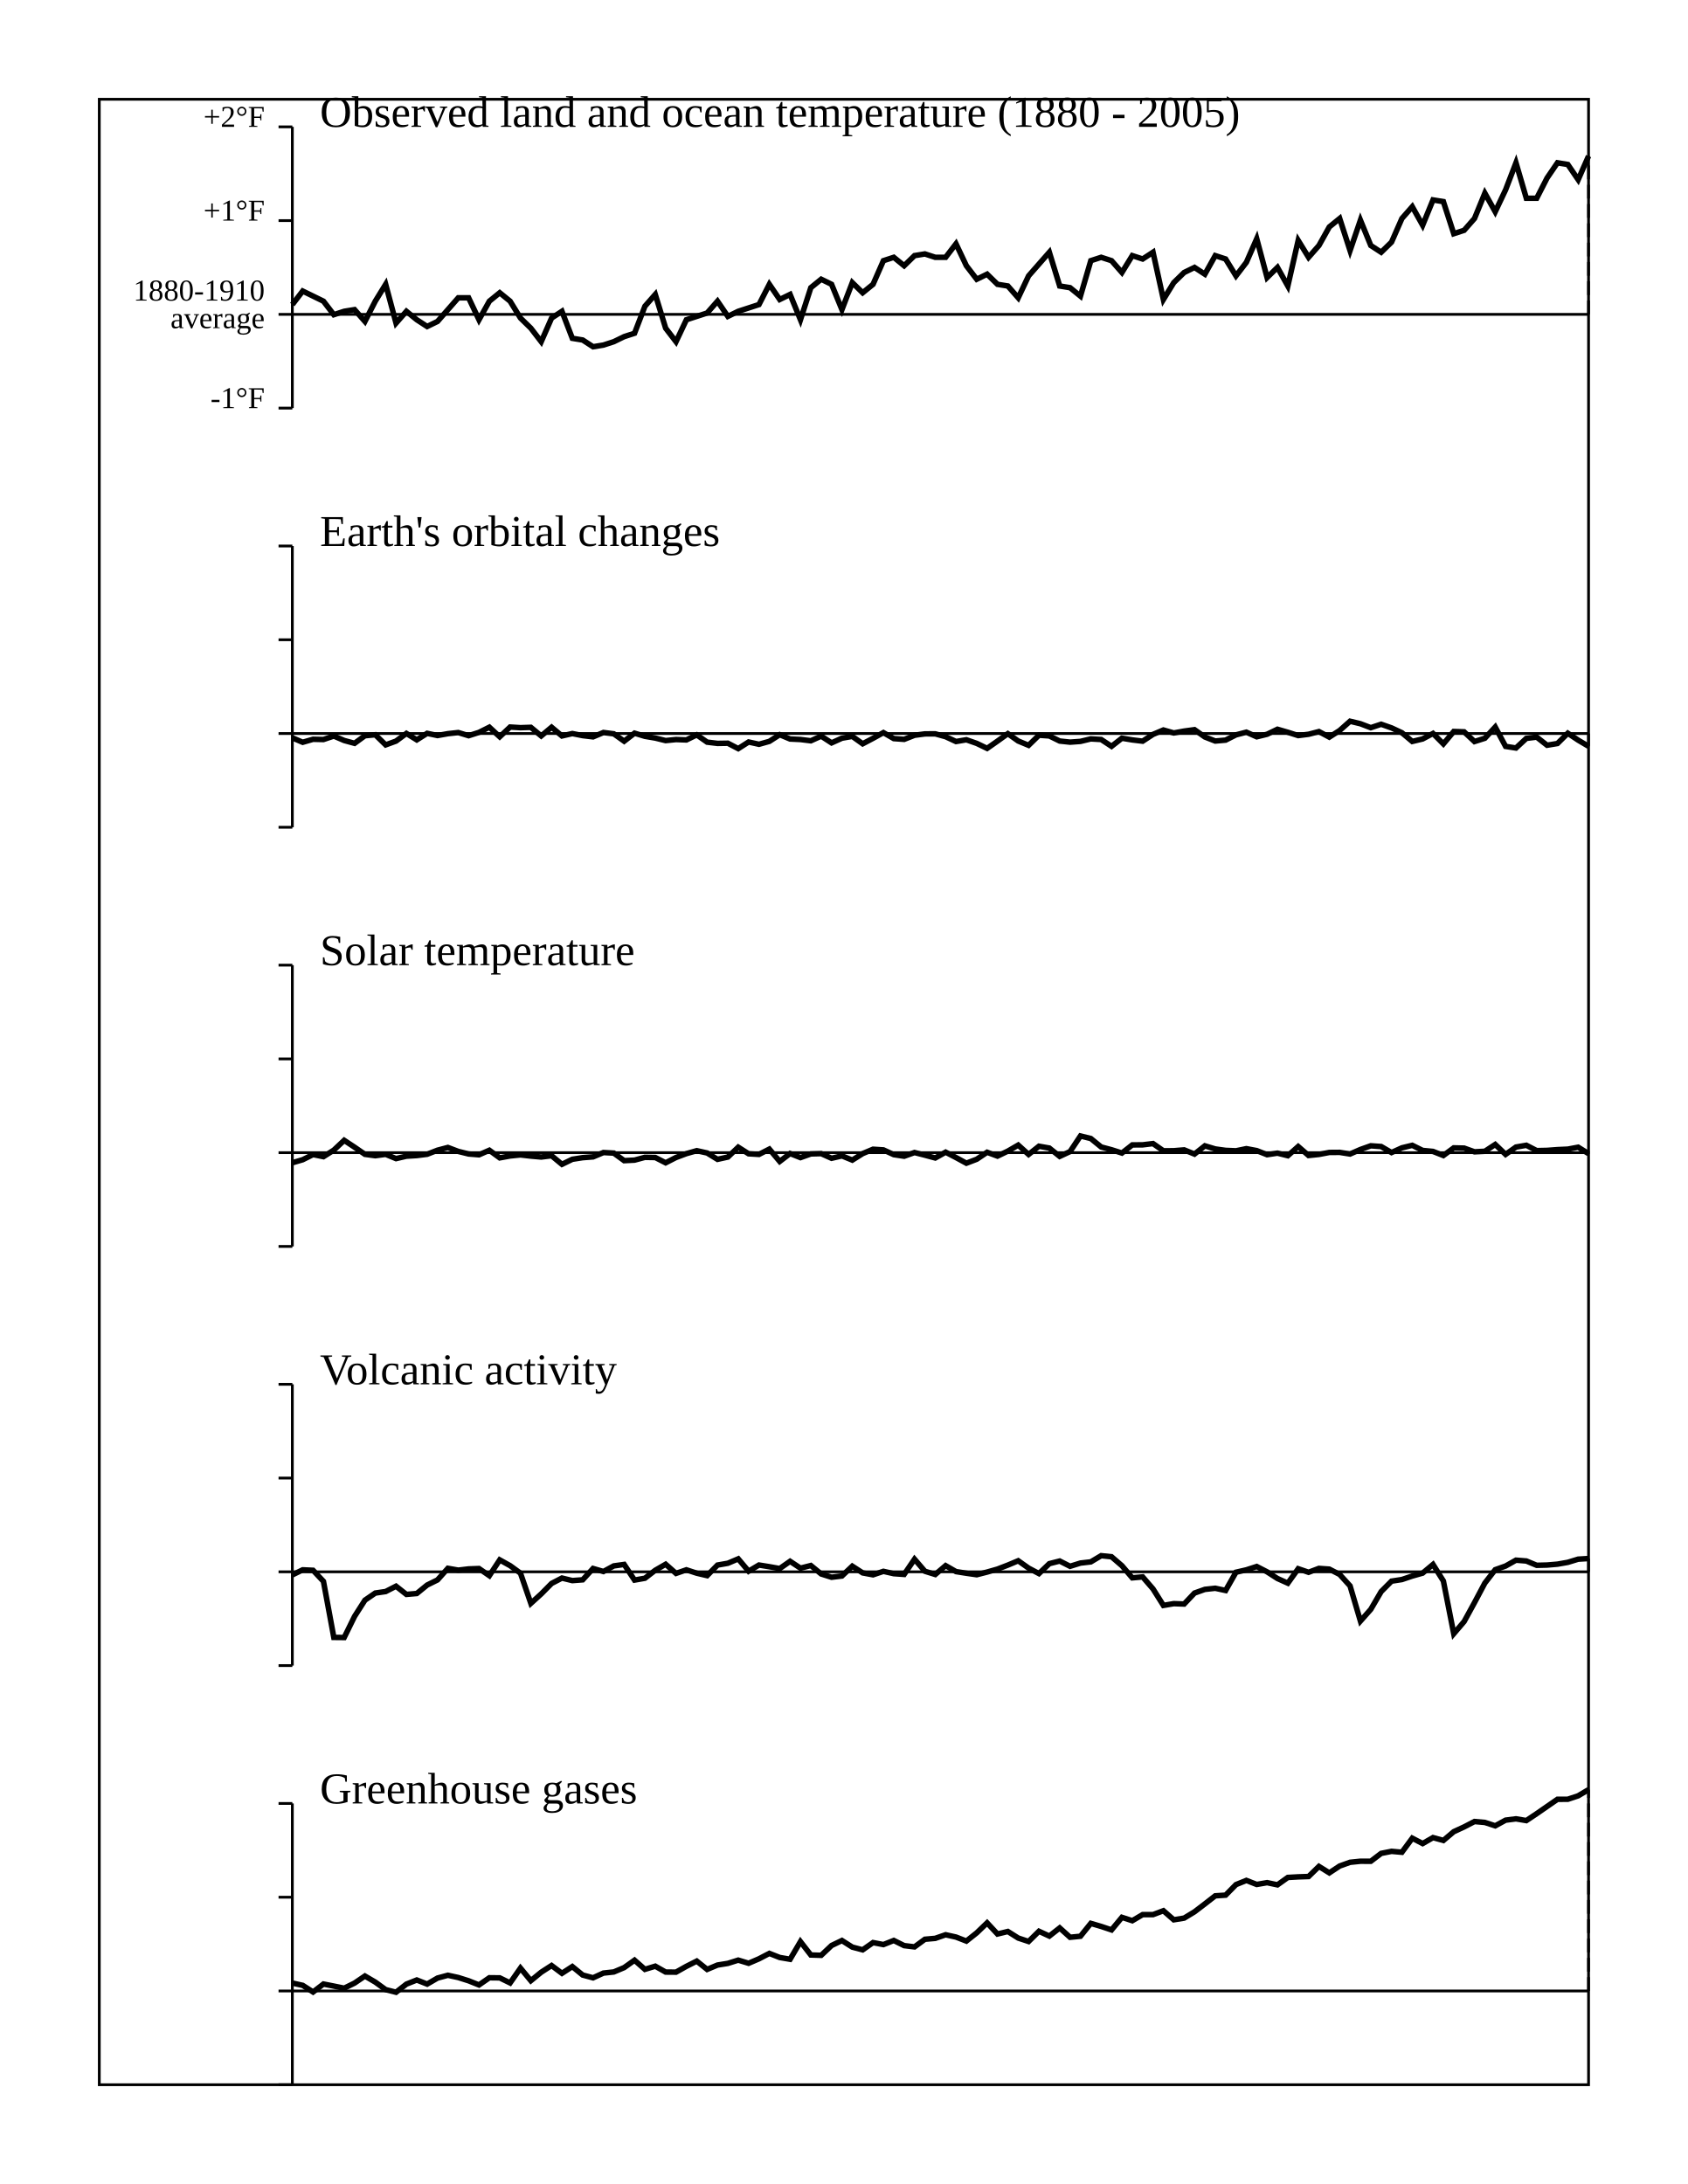
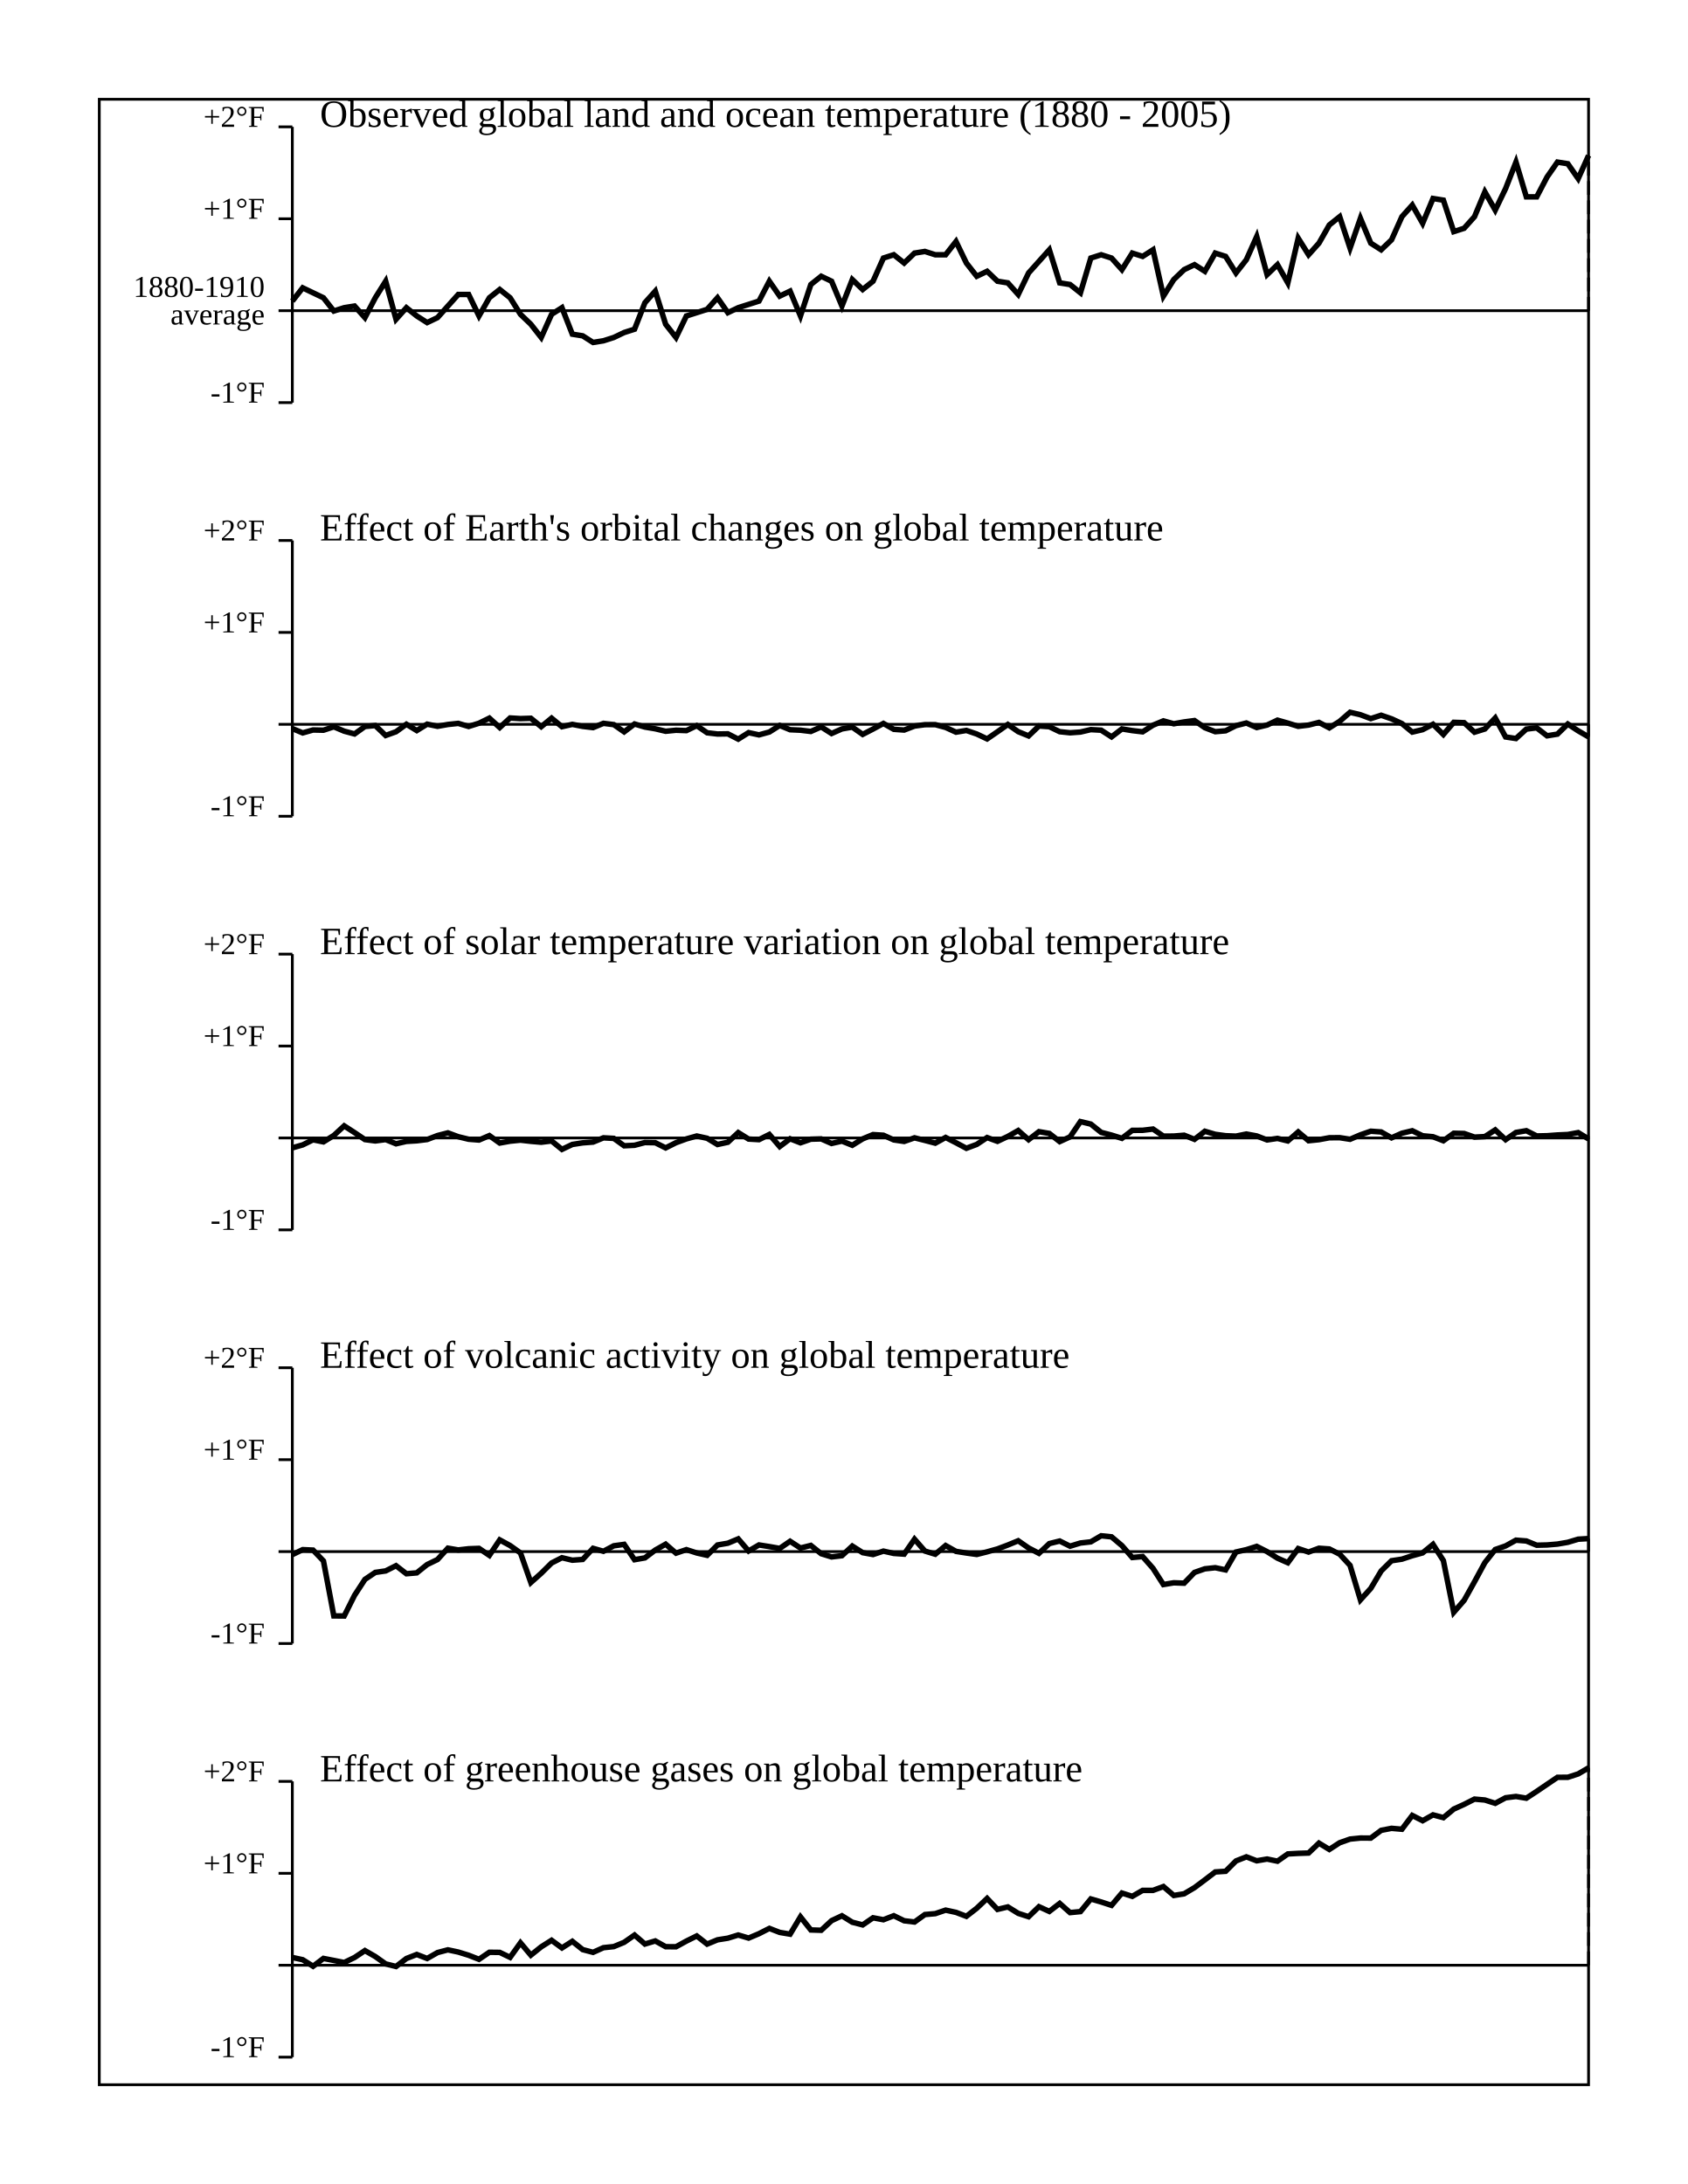
<svg xmlns="http://www.w3.org/2000/svg" baseProfile="full" height="792.0" version="1.1" width="612.0">
  <defs />
  <g id="labels">
-     <text alignment-baseline="middle" font-size="11" text-anchor="end" x="96.0" y="148.0">-1°F</text>
-     <text alignment-baseline="middle" font-size="11" text-anchor="end" x="96.0" y="109.0">1880-1910</text>
-     <text alignment-baseline="middle" font-size="11" text-anchor="end" x="96.0" y="119.0">average</text>
-     <text alignment-baseline="middle" font-size="11" text-anchor="end" x="96.0" y="80.0">+1°F</text>
+     <text alignment-baseline="middle" font-size="11" text-anchor="end" x="96.0" y="146.0">-1°F</text>
+     <text alignment-baseline="middle" font-size="11" text-anchor="end" x="96.0" y="107.667">1880-1910</text>
+     <text alignment-baseline="middle" font-size="11" text-anchor="end" x="96.0" y="117.667">average</text>
+     <text alignment-baseline="middle" font-size="11" text-anchor="end" x="96.0" y="79.333">+1°F</text>
    <text alignment-baseline="middle" font-size="11" text-anchor="end" x="96.0" y="46.0">+2°F</text>
-     <text alignment-baseline="before-edge" font-size="16" text-anchor="start" x="116.0" y="46.0">Observed land and ocean temperature (1880 - 2005)</text>
-     <text alignment-baseline="before-edge" font-size="16" text-anchor="start" x="116.0" y="198.0">Earth's orbital changes</text>
-     <text alignment-baseline="before-edge" font-size="16" text-anchor="start" x="116.0" y="350.0">Solar temperature</text>
-     <text alignment-baseline="before-edge" font-size="16" text-anchor="start" x="116.0" y="502.0">Volcanic activity</text>
-     <text alignment-baseline="before-edge" font-size="16" text-anchor="start" x="116.0" y="654.0">Greenhouse gases</text>
+     <text alignment-baseline="before-edge" font-size="14" text-anchor="start" x="116.0" y="46.0">Observed global land and ocean temperature (1880 - 2005)</text>
+     <text alignment-baseline="middle" font-size="11" text-anchor="end" x="96.0" y="296.0">-1°F</text>
+     <text alignment-baseline="middle" font-size="11" text-anchor="end" x="96.0" y="229.333">+1°F</text>
+     <text alignment-baseline="middle" font-size="11" text-anchor="end" x="96.0" y="196.0">+2°F</text>
+     <text alignment-baseline="before-edge" font-size="14" text-anchor="start" x="116.0" y="196.0">Effect of Earth's orbital changes on global temperature</text>
+     <text alignment-baseline="middle" font-size="11" text-anchor="end" x="96.0" y="446.0">-1°F</text>
+     <text alignment-baseline="middle" font-size="11" text-anchor="end" x="96.0" y="379.333">+1°F</text>
+     <text alignment-baseline="middle" font-size="11" text-anchor="end" x="96.0" y="346.0">+2°F</text>
+     <text alignment-baseline="before-edge" font-size="14" text-anchor="start" x="116.0" y="346.0">Effect of solar temperature variation on global temperature</text>
+     <text alignment-baseline="middle" font-size="11" text-anchor="end" x="96.0" y="596.0">-1°F</text>
+     <text alignment-baseline="middle" font-size="11" text-anchor="end" x="96.0" y="529.333">+1°F</text>
+     <text alignment-baseline="middle" font-size="11" text-anchor="end" x="96.0" y="496.0">+2°F</text>
+     <text alignment-baseline="before-edge" font-size="14" text-anchor="start" x="116.0" y="496.0">Effect of volcanic activity on global temperature</text>
+     <text alignment-baseline="middle" font-size="11" text-anchor="end" x="96.0" y="746.0">-1°F</text>
+     <text alignment-baseline="middle" font-size="11" text-anchor="end" x="96.0" y="679.333">+1°F</text>
+     <text alignment-baseline="middle" font-size="11" text-anchor="end" x="96.0" y="646.0">+2°F</text>
+     <text alignment-baseline="before-edge" font-size="14" text-anchor="start" x="116.0" y="646.0">Effect of greenhouse gases on global temperature</text>
  </g>
  <g id="data">
-     <polyline fill="none" points="106.0,110.446 109.76,105.55 113.52,107.386 117.28,109.222 121.04,114.118 124.8,112.894 128.56,112.282 132.32,116.566 136.08,109.222 139.84,103.102 143.6,117.178 147.36,112.894 151.12,115.954 154.88,118.402 158.64,116.566 162.4,112.282 166.16,107.998 169.92,107.998 173.68,115.954 177.44,109.222 181.2,106.162 184.96,109.222 188.72,115.342 192.48,119.014 196.24,123.91 200.0,115.342 203.76,112.894 207.52,122.686 211.28,123.298 215.04,125.746 218.8,125.134 222.56,123.91 226.32,122.074 230.08,120.85 233.84,111.058 237.6,106.774 241.36,119.014 245.12,123.91 248.88,115.954 252.64,114.73 256.4,113.506 260.16,109.222 263.92,114.73 267.68,112.894 271.44,111.67 275.2,110.446 278.96,103.102 282.72,108.61 286.48,106.774 290.24,115.954 294.0,104.326 297.76,101.266 301.52,103.102 305.28,112.282 309.04,102.49 312.8,106.162 316.56,103.102 320.32,94.534 324.08,93.31 327.84,96.37 331.6,92.698 335.36,92.086 339.12,93.31 342.88,93.31 346.64,88.414 350.4,96.37 354.16,101.266 357.92,99.43 361.68,103.102 365.44,103.714 369.2,107.998 372.96,100.042 376.72,95.758 380.48,91.474 384.24,103.714 388.0,104.326 391.76,107.386 395.52,94.534 399.28,93.31 403.04,94.534 406.8,98.818 410.56,92.698 414.32,93.922 418.08,91.474 421.84,108.61 425.6,102.49 429.36,98.818 433.12,96.982 436.88,99.43 440.64,92.698 444.4,93.922 448.16,100.042 451.92,95.146 455.68,86.578 459.44,100.654 463.2,96.982 466.96,103.714 470.72,87.19 474.48,93.31 478.24,89.026 482.0,82.294 485.76,79.234 489.52,90.862 493.28,79.846 497.04,89.026 500.8,91.474 504.56,87.802 508.32,79.234 512.08,74.95 515.84,81.682 519.6,72.502 523.36,73.114 527.12,84.742 530.88,83.518 534.64,79.234 538.4,70.054 542.16,76.786 545.92,68.83 549.68,59.038 553.44,71.89 557.2,71.89 560.96,64.546 564.72,59.038 568.48,59.65 572.24,65.158 576.0,56.59" stroke="#000000" stroke-width="2" />
-     <line stroke="#000000" stroke-width="1" x1="106.0" x2="576.0" y1="114.0" y2="114.0" />
-     <line stroke="#000000" stroke-width="1" x1="106.0" x2="106.0" y1="148.0" y2="46.0" />
-     <line stroke="#000000" stroke-width="1" x1="101.0" x2="106.0" y1="148.0" y2="148.0" />
-     <line stroke="#000000" stroke-width="1" x1="101.0" x2="106.0" y1="114.0" y2="114.0" />
-     <line stroke="#000000" stroke-width="1" x1="101.0" x2="106.0" y1="80.0" y2="80.0" />
+     <polyline fill="none" points="106.0,109.183 109.76,104.383 113.52,106.183 117.28,107.983 121.04,112.783 124.8,111.583 128.56,110.983 132.32,115.183 136.08,107.983 139.84,101.983 143.6,115.783 147.36,111.583 151.12,114.583 154.88,116.983 158.64,115.183 162.4,110.983 166.16,106.783 169.92,106.783 173.68,114.583 177.44,107.983 181.2,104.983 184.96,107.983 188.72,113.983 192.48,117.583 196.24,122.383 200.0,113.983 203.76,111.583 207.52,121.183 211.28,121.783 215.04,124.183 218.8,123.583 222.56,122.383 226.32,120.583 230.08,119.383 233.84,109.783 237.6,105.583 241.36,117.583 245.12,122.383 248.88,114.583 252.64,113.383 256.4,112.183 260.16,107.983 263.92,113.383 267.68,111.583 271.44,110.383 275.2,109.183 278.96,101.983 282.72,107.383 286.48,105.583 290.24,114.583 294.0,103.183 297.76,100.183 301.52,101.983 305.28,110.983 309.04,101.383 312.8,104.983 316.56,101.983 320.32,93.583 324.08,92.383 327.84,95.383 331.6,91.783 335.36,91.183 339.12,92.383 342.88,92.383 346.64,87.583 350.4,95.383 354.16,100.183 357.92,98.383 361.68,101.983 365.44,102.583 369.2,106.783 372.96,98.983 376.72,94.783 380.48,90.583 384.24,102.583 388.0,103.183 391.76,106.183 395.52,93.583 399.28,92.383 403.04,93.583 406.8,97.783 410.56,91.783 414.32,92.983 418.08,90.583 421.84,107.383 425.6,101.383 429.36,97.783 433.12,95.983 436.88,98.383 440.64,91.783 444.4,92.983 448.16,98.983 451.92,94.183 455.68,85.783 459.44,99.583 463.2,95.983 466.96,102.583 470.72,86.383 474.48,92.383 478.24,88.183 482.0,81.583 485.76,78.583 489.52,89.983 493.28,79.183 497.04,88.183 500.8,90.583 504.56,86.983 508.32,78.583 512.08,74.383 515.84,80.983 519.6,71.983 523.36,72.583 527.12,83.983 530.88,82.783 534.64,78.583 538.4,69.583 542.16,76.183 545.92,68.383 549.68,58.783 553.44,71.383 557.2,71.383 560.96,64.183 564.72,58.783 568.48,59.383 572.24,64.783 576.0,56.383" stroke="#000000" stroke-width="2" />
+     <line stroke="#000000" stroke-width="1" x1="106.0" x2="576.0" y1="112.667" y2="112.667" />
+     <line stroke="#000000" stroke-width="1" x1="106.0" x2="106.0" y1="146.0" y2="46.0" />
+     <line stroke="#000000" stroke-width="1" x1="101.0" x2="106.0" y1="146.0" y2="146.0" />
+     <line stroke="#000000" stroke-width="1" x1="101.0" x2="106.0" y1="112.667" y2="112.667" />
+     <line stroke="#000000" stroke-width="1" x1="101.0" x2="106.0" y1="79.333" y2="79.333" />
    <line stroke="#000000" stroke-width="1" x1="101.0" x2="106.0" y1="46.0" y2="46.0" />
-     <line stroke="#000000" stroke-dasharray="5,2" stroke-width="1" x1="576.0" x2="576.0" y1="114.0" y2="56.59" />
-     <polyline fill="none" points="106.0,267.574 109.76,269.173 113.52,268.09 117.28,268.178 121.04,266.913 124.8,268.531 128.56,269.556 132.32,266.805 136.08,266.453 139.84,270.123 143.6,268.744 147.36,265.97 151.12,268.305 154.88,265.936 158.64,266.731 162.4,266.058 166.16,265.651 169.92,266.793 173.68,265.592 177.44,263.709 181.2,267.183 184.96,263.651 188.72,263.882 192.48,263.757 196.24,266.875 200.0,263.723 203.76,266.88 207.52,266.015 211.28,266.761 215.04,267.21 218.8,265.633 222.56,266.109 226.32,268.786 230.08,265.877 233.84,267.01 237.6,267.65 241.36,268.566 245.12,268.186 248.88,268.328 252.64,266.493 256.4,269.127 260.16,269.584 263.92,269.524 267.68,271.48 271.44,269.072 275.2,269.904 278.96,268.846 282.72,266.425 286.48,267.996 290.24,268.173 294.0,268.638 297.76,266.946 301.52,269.394 305.28,267.699 309.04,267.034 312.8,269.723 316.56,267.742 320.32,265.674 324.08,267.845 327.84,268.117 331.6,266.638 335.36,266.138 339.12,266.118 342.88,267.153 346.64,268.903 350.4,268.267 354.16,269.582 357.92,271.393 361.68,268.753 365.44,266.052 369.2,268.718 372.96,270.281 376.72,266.615 380.48,266.881 384.24,268.727 388.0,269.128 391.76,268.856 395.52,267.957 399.28,268.173 403.04,270.645 406.8,267.701 410.56,268.325 414.32,268.776 418.08,266.316 421.84,264.727 425.6,265.797 429.36,265.114 433.12,264.61 436.88,267.256 440.64,268.726 444.4,268.394 448.16,266.488 451.92,265.514 455.68,267.186 459.44,266.267 463.2,264.459 466.96,265.549 470.72,266.743 474.48,266.272 478.24,265.297 482.0,267.307 485.76,264.893 489.52,261.549 493.28,262.457 497.04,263.885 500.8,262.64 504.56,263.961 508.32,265.719 512.08,268.875 515.84,267.972 519.6,265.977 523.36,269.767 527.12,265.266 530.88,265.388 534.64,268.915 538.4,267.722 542.16,263.654 545.92,270.67 549.68,271.255 553.44,267.763 557.2,267.304 560.96,270.251 564.72,269.623 568.48,265.898 572.24,268.411 576.0,270.63" stroke="#000000" stroke-width="2" />
-     <line stroke="#000000" stroke-width="1" x1="106.0" x2="576.0" y1="266.0" y2="266.0" />
-     <line stroke="#000000" stroke-width="1" x1="106.0" x2="106.0" y1="300.0" y2="198.0" />
-     <line stroke="#000000" stroke-width="1" x1="101.0" x2="106.0" y1="300.0" y2="300.0" />
-     <line stroke="#000000" stroke-width="1" x1="101.0" x2="106.0" y1="266.0" y2="266.0" />
-     <line stroke="#000000" stroke-width="1" x1="101.0" x2="106.0" y1="232.0" y2="232.0" />
-     <line stroke="#000000" stroke-width="1" x1="101.0" x2="106.0" y1="198.0" y2="198.0" />
-     <line stroke="#000000" stroke-dasharray="5,2" stroke-width="1" x1="576.0" x2="576.0" y1="266.0" y2="270.63" />
-     <polyline fill="none" points="106.0,421.662 109.76,420.561 113.52,418.683 117.28,419.45 121.04,417.069 124.8,413.527 128.56,416.013 132.32,418.599 136.08,419.102 139.84,418.596 143.6,420.156 147.36,419.273 151.12,419.049 154.88,418.574 158.64,417.104 162.4,416.115 166.16,417.54 169.92,418.472 173.68,418.77 177.44,417.127 181.2,419.879 184.96,419.188 188.72,418.81 192.48,419.242 196.24,419.575 200.0,419.106 203.76,422.224 207.52,420.4 211.28,419.812 215.04,419.522 218.8,417.952 222.56,418.157 226.32,420.897 230.08,420.706 233.84,419.694 237.6,419.759 241.36,421.675 245.12,419.75 248.88,418.348 252.64,417.277 256.4,418.114 260.16,420.423 263.92,419.588 267.68,416.014 271.44,418.405 275.2,418.63 278.96,416.705 282.72,421.179 286.48,418.302 290.24,419.79 294.0,418.452 297.76,418.347 301.52,420.035 305.28,419.162 309.04,420.702 312.8,418.334 316.56,416.752 320.32,416.992 324.08,418.721 327.84,419.285 331.6,417.95 335.36,418.907 339.12,419.922 342.88,417.82 346.64,419.774 350.4,421.819 354.16,420.386 357.92,417.855 361.68,419.245 365.44,417.433 369.2,415.254 372.96,418.641 376.72,415.667 380.48,416.331 384.24,419.348 388.0,417.6 391.76,411.951 395.52,412.869 399.28,415.94 403.04,416.94 406.8,418.14 410.56,415.189 414.32,415.16 418.08,414.704 421.84,417.328 425.6,417.296 429.36,416.985 433.12,418.513 436.88,415.525 440.64,416.655 444.4,417.17 448.16,417.324 451.92,416.546 455.68,417.253 459.44,418.736 463.2,418.169 466.96,419.104 470.72,415.771 474.48,419.027 478.24,418.635 482.0,417.924 485.76,417.895 489.52,418.489 493.28,416.842 497.04,415.507 500.8,415.774 504.56,417.958 508.32,416.248 512.08,415.335 515.84,417.192 519.6,417.55 523.36,419.034 527.12,416.257 530.88,416.347 534.64,417.689 538.4,417.498 542.16,415.032 545.92,418.629 549.68,415.966 553.44,415.317 557.2,417.258 560.96,417.174 564.72,416.892 568.48,416.722 572.24,416.02 576.0,418.359" stroke="#000000" stroke-width="2" />
-     <line stroke="#000000" stroke-width="1" x1="106.0" x2="576.0" y1="418.0" y2="418.0" />
-     <line stroke="#000000" stroke-width="1" x1="106.0" x2="106.0" y1="452.0" y2="350.0" />
-     <line stroke="#000000" stroke-width="1" x1="101.0" x2="106.0" y1="452.0" y2="452.0" />
-     <line stroke="#000000" stroke-width="1" x1="101.0" x2="106.0" y1="418.0" y2="418.0" />
-     <line stroke="#000000" stroke-width="1" x1="101.0" x2="106.0" y1="384.0" y2="384.0" />
-     <line stroke="#000000" stroke-width="1" x1="101.0" x2="106.0" y1="350.0" y2="350.0" />
-     <line stroke="#000000" stroke-dasharray="5,2" stroke-width="1" x1="576.0" x2="576.0" y1="418.0" y2="418.359" />
-     <polyline fill="none" points="106.0,571.117 109.76,569.276 113.52,569.45 117.28,573.45 121.04,593.785 124.8,593.821 128.56,586.168 132.32,580.286 136.08,577.7 139.84,577.148 143.6,575.219 147.36,578.189 151.12,577.864 154.88,574.797 158.64,572.935 162.4,568.734 166.16,569.393 169.92,568.95 173.68,568.811 177.44,571.4 181.2,565.676 184.96,567.766 188.72,570.499 192.48,581.436 196.24,578.016 200.0,574.22 203.76,572.265 207.52,573.182 211.28,572.898 215.04,568.797 218.8,569.886 222.56,567.855 226.32,567.328 230.08,572.997 233.84,572.327 237.6,569.433 241.36,567.26 245.12,570.574 248.88,569.273 252.64,570.502 256.4,571.378 260.16,567.555 263.92,566.894 267.68,565.302 271.44,569.774 275.2,567.54 278.96,568.147 282.72,568.821 286.48,566.184 290.24,568.674 294.0,567.717 297.76,570.78 301.52,571.969 305.28,571.514 309.04,567.96 312.8,570.389 316.56,571.085 320.32,569.822 324.08,570.676 327.84,570.94 331.6,565.411 335.36,569.796 339.12,570.966 342.88,567.764 346.64,569.919 350.4,570.518 354.16,571.053 357.92,570.087 361.68,569.012 365.44,567.565 369.2,565.99 372.96,568.654 376.72,570.641 380.48,567.04 384.24,566.088 388.0,567.996 391.76,566.824 395.52,566.394 399.28,564.146 403.04,564.544 406.8,567.78 410.56,572.184 414.32,571.842 418.08,576.201 421.84,582.185 425.6,581.54 429.36,581.682 433.12,577.705 436.88,576.367 440.64,575.961 444.4,576.77 448.16,570.152 451.92,569.285 455.68,568.075 459.44,570.013 463.2,572.428 466.96,574.117 470.72,568.884 474.48,570.171 478.24,568.757 482.0,569.024 485.76,570.961 489.52,575.1 493.28,587.857 497.04,583.607 500.8,577.168 504.56,573.384 508.32,572.799 512.08,571.532 515.84,570.471 519.6,567.331 523.36,573.325 527.12,592.445 530.88,588.033 534.64,581.165 538.4,574.079 542.16,569.232 545.92,567.899 549.68,565.776 553.44,566.072 557.2,567.638 560.96,567.543 564.72,567.221 568.48,566.561 572.24,565.412 576.0,565.183" stroke="#000000" stroke-width="2" />
-     <line stroke="#000000" stroke-width="1" x1="106.0" x2="576.0" y1="570.0" y2="570.0" />
-     <line stroke="#000000" stroke-width="1" x1="106.0" x2="106.0" y1="604.0" y2="502.0" />
-     <line stroke="#000000" stroke-width="1" x1="101.0" x2="106.0" y1="604.0" y2="604.0" />
-     <line stroke="#000000" stroke-width="1" x1="101.0" x2="106.0" y1="570.0" y2="570.0" />
-     <line stroke="#000000" stroke-width="1" x1="101.0" x2="106.0" y1="536.0" y2="536.0" />
-     <line stroke="#000000" stroke-width="1" x1="101.0" x2="106.0" y1="502.0" y2="502.0" />
-     <line stroke="#000000" stroke-dasharray="5,2" stroke-width="1" x1="576.0" x2="576.0" y1="570.0" y2="565.183" />
-     <polyline fill="none" points="106.0,719.127 109.76,719.962 113.52,722.375 117.28,719.481 121.04,720.229 124.8,720.998 128.56,719.138 132.32,716.583 136.08,718.787 139.84,721.512 143.6,722.464 147.36,719.513 151.12,718.021 154.88,719.503 158.64,717.319 162.4,716.304 166.16,717.124 169.92,718.309 173.68,719.809 177.44,717.208 181.2,717.25 184.96,719.087 188.72,713.712 192.48,718.271 196.24,715.197 200.0,712.772 203.76,715.598 207.52,713.156 211.28,716.223 215.04,717.232 218.8,715.51 222.56,715.105 226.32,713.521 230.08,710.841 233.84,714.157 237.6,713.013 241.36,715.145 245.12,715.173 248.88,713.064 252.64,711.17 256.4,714.18 260.16,712.601 263.92,711.993 267.68,710.815 271.44,711.956 275.2,710.336 278.96,708.377 282.72,709.856 286.48,710.504 290.24,704.104 294.0,708.951 297.76,709.071 301.52,705.514 305.28,703.704 309.04,706.097 312.8,707.083 316.56,704.454 320.32,705.176 324.08,703.687 327.84,705.555 331.6,706.013 335.36,703.252 339.12,702.919 342.88,701.615 346.64,702.448 350.4,703.909 354.16,700.926 357.92,697.3 361.68,701.345 365.44,700.43 369.2,702.808 372.96,704.056 376.72,700.351 380.48,702.091 384.24,699.139 388.0,702.533 391.76,702.158 395.52,697.49 399.28,698.599 403.04,699.855 406.8,695.303 410.56,696.518 414.32,694.308 418.08,694.313 421.84,692.898 425.6,696.19 429.36,695.576 433.12,693.294 436.88,690.424 440.64,687.494 444.4,687.252 448.16,683.424 451.92,681.908 455.68,683.372 459.44,682.719 463.2,683.515 466.96,680.832 470.72,680.622 474.48,680.496 478.24,676.836 482.0,679.171 485.76,676.69 489.52,675.338 493.28,674.952 497.04,674.964 500.8,672.105 504.56,671.362 508.32,671.695 512.08,666.603 515.84,668.542 519.6,666.383 523.36,667.416 527.12,664.238 530.88,662.502 534.64,660.554 538.4,660.887 542.16,662.11 545.92,660.059 549.68,659.576 553.44,660.211 557.2,657.693 560.96,655.089 564.72,652.493 568.48,652.477 572.24,651.227 576.0,648.989" stroke="#000000" stroke-width="2" />
-     <line stroke="#000000" stroke-width="1" x1="106.0" x2="576.0" y1="722.0" y2="722.0" />
-     <line stroke="#000000" stroke-width="1" x1="106.0" x2="106.0" y1="756.0" y2="654.0" />
-     <line stroke="#000000" stroke-width="1" x1="101.0" x2="106.0" y1="756.0" y2="756.0" />
-     <line stroke="#000000" stroke-width="1" x1="101.0" x2="106.0" y1="722.0" y2="722.0" />
-     <line stroke="#000000" stroke-width="1" x1="101.0" x2="106.0" y1="688.0" y2="688.0" />
-     <line stroke="#000000" stroke-width="1" x1="101.0" x2="106.0" y1="654.0" y2="654.0" />
-     <line stroke="#000000" stroke-dasharray="5,2" stroke-width="1" x1="576.0" x2="576.0" y1="722.0" y2="648.989" />
+     <line stroke="#000000" stroke-dasharray="5,2" stroke-width="1" x1="576.0" x2="576.0" y1="112.667" y2="56.383" />
+     <polyline fill="none" points="106.0,264.21 109.76,265.778 113.52,264.716 117.28,264.802 121.04,263.562 124.8,265.148 128.56,266.153 132.32,263.456 136.08,263.111 139.84,266.709 143.6,265.356 147.36,262.637 151.12,264.926 154.88,262.604 158.64,263.384 162.4,262.723 166.16,262.325 169.92,263.444 173.68,262.267 177.44,260.42 181.2,263.827 184.96,260.363 188.72,260.59 192.48,260.468 196.24,263.524 200.0,260.434 203.76,263.529 207.52,262.681 211.28,263.413 215.04,263.853 218.8,262.307 222.56,262.774 226.32,265.398 230.08,262.546 233.84,263.657 237.6,264.285 241.36,265.182 245.12,264.81 248.88,264.949 252.64,263.15 256.4,265.732 260.16,266.18 263.92,266.121 267.68,268.039 271.44,265.679 275.2,266.494 278.96,265.457 282.72,263.083 286.48,264.624 290.24,264.797 294.0,265.253 297.76,263.594 301.52,265.994 305.28,264.333 309.04,263.68 312.8,266.317 316.56,264.375 320.32,262.347 324.08,264.475 327.84,264.742 331.6,263.292 335.36,262.802 339.12,262.782 342.88,263.797 346.64,265.512 350.4,264.889 354.16,266.179 357.92,267.954 361.68,265.365 365.44,262.718 369.2,265.332 372.96,266.863 376.72,263.27 380.48,263.53 384.24,265.34 388.0,265.733 391.76,265.467 395.52,264.585 399.28,264.797 403.04,267.22 406.8,264.335 410.56,264.946 414.32,265.388 418.08,262.977 421.84,261.419 425.6,262.468 429.36,261.798 433.12,261.303 436.88,263.898 440.64,265.339 444.4,265.014 448.16,263.145 451.92,262.19 455.68,263.829 459.44,262.929 463.2,261.156 466.96,262.225 470.72,263.395 474.48,262.934 478.24,261.978 482.0,263.948 485.76,261.582 489.52,258.303 493.28,259.193 497.04,260.593 500.8,259.373 504.56,260.668 508.32,262.391 512.08,265.485 515.84,264.6 519.6,262.645 523.36,266.36 527.12,261.947 530.88,262.066 534.64,265.525 538.4,264.355 542.16,260.367 545.92,267.245 549.68,267.819 553.44,264.395 557.2,263.945 560.96,266.834 564.72,266.218 568.48,262.567 572.24,265.03 576.0,267.206" stroke="#000000" stroke-width="2" />
+     <line stroke="#000000" stroke-width="1" x1="106.0" x2="576.0" y1="262.667" y2="262.667" />
+     <line stroke="#000000" stroke-width="1" x1="106.0" x2="106.0" y1="296.0" y2="196.0" />
+     <line stroke="#000000" stroke-width="1" x1="101.0" x2="106.0" y1="296.0" y2="296.0" />
+     <line stroke="#000000" stroke-width="1" x1="101.0" x2="106.0" y1="262.667" y2="262.667" />
+     <line stroke="#000000" stroke-width="1" x1="101.0" x2="106.0" y1="229.333" y2="229.333" />
+     <line stroke="#000000" stroke-width="1" x1="101.0" x2="106.0" y1="196.0" y2="196.0" />
+     <line stroke="#000000" stroke-dasharray="5,2" stroke-width="1" x1="576.0" x2="576.0" y1="262.667" y2="267.206" />
+     <polyline fill="none" points="106.0,416.256 109.76,415.178 113.52,413.336 117.28,414.088 121.04,411.754 124.8,408.281 128.56,410.719 132.32,413.254 136.08,413.747 139.84,413.251 143.6,414.78 147.36,413.914 151.12,413.695 154.88,413.23 158.64,411.788 162.4,410.819 166.16,412.216 169.92,413.13 173.68,413.421 177.44,411.81 181.2,414.508 184.96,413.831 188.72,413.461 192.48,413.885 196.24,414.211 200.0,413.751 203.76,416.807 207.52,415.02 211.28,414.443 215.04,414.159 218.8,412.619 222.56,412.82 226.32,415.507 230.08,415.32 233.84,414.327 237.6,414.391 241.36,416.27 245.12,414.383 248.88,413.008 252.64,411.957 256.4,412.778 260.16,415.042 263.92,414.224 267.68,410.72 271.44,413.064 275.2,413.284 278.96,411.397 282.72,415.783 286.48,412.962 290.24,414.421 294.0,413.11 297.76,413.007 301.52,414.661 305.28,413.806 309.04,415.316 312.8,412.994 316.56,411.443 320.32,411.679 324.08,413.374 327.84,413.926 331.6,412.618 335.36,413.556 339.12,414.551 342.88,412.49 346.64,414.406 350.4,416.411 354.16,415.006 357.92,412.525 361.68,413.887 365.44,412.11 369.2,409.974 372.96,413.295 376.72,410.38 380.48,411.031 384.24,413.988 388.0,412.275 391.76,406.736 395.52,407.637 399.28,410.647 403.04,411.627 406.8,412.804 410.56,409.911 414.32,409.883 418.08,409.435 421.84,412.008 425.6,411.976 429.36,411.671 433.12,413.17 436.88,410.24 440.64,411.348 444.4,411.853 448.16,412.004 451.92,411.241 455.68,411.935 459.44,413.388 463.2,412.833 466.96,413.749 470.72,410.482 474.48,413.674 478.24,413.289 482.0,412.592 485.76,412.563 489.52,413.146 493.28,411.532 497.04,410.222 500.8,410.484 504.56,412.625 508.32,410.949 512.08,410.054 515.84,411.875 519.6,412.225 523.36,413.68 527.12,410.958 530.88,411.046 534.64,412.362 538.4,412.174 542.16,409.757 545.92,413.284 549.68,410.673 553.44,410.036 557.2,411.94 560.96,411.857 564.72,411.58 568.48,411.413 572.24,410.726 576.0,413.019" stroke="#000000" stroke-width="2" />
+     <line stroke="#000000" stroke-width="1" x1="106.0" x2="576.0" y1="412.667" y2="412.667" />
+     <line stroke="#000000" stroke-width="1" x1="106.0" x2="106.0" y1="446.0" y2="346.0" />
+     <line stroke="#000000" stroke-width="1" x1="101.0" x2="106.0" y1="446.0" y2="446.0" />
+     <line stroke="#000000" stroke-width="1" x1="101.0" x2="106.0" y1="412.667" y2="412.667" />
+     <line stroke="#000000" stroke-width="1" x1="101.0" x2="106.0" y1="379.333" y2="379.333" />
+     <line stroke="#000000" stroke-width="1" x1="101.0" x2="106.0" y1="346.0" y2="346.0" />
+     <line stroke="#000000" stroke-dasharray="5,2" stroke-width="1" x1="576.0" x2="576.0" y1="412.667" y2="413.019" />
+     <polyline fill="none" points="106.0,563.761 109.76,561.957 113.52,562.128 117.28,566.049 121.04,585.985 124.8,586.02 128.56,578.517 132.32,572.751 136.08,570.216 139.84,569.675 143.6,567.784 147.36,570.695 151.12,570.376 154.88,567.37 158.64,565.544 162.4,561.425 166.16,562.072 169.92,561.638 173.68,561.501 177.44,564.039 181.2,558.427 184.96,560.476 188.72,563.156 192.48,573.879 196.24,570.526 200.0,566.804 203.76,564.888 207.52,565.786 211.28,565.508 215.04,561.487 218.8,562.555 222.56,560.563 226.32,560.047 230.08,565.605 233.84,564.948 237.6,562.11 241.36,559.98 245.12,563.23 248.88,561.954 252.64,563.159 256.4,564.017 260.16,560.27 263.92,559.622 267.68,558.06 271.44,562.445 275.2,560.255 278.96,560.85 282.72,561.511 286.48,558.925 290.24,561.367 294.0,560.429 297.76,563.431 301.52,564.597 305.28,564.151 309.04,560.666 312.8,563.048 316.56,563.73 320.32,562.492 324.08,563.33 327.84,563.589 331.6,558.168 335.36,562.467 339.12,563.614 342.88,560.474 346.64,562.587 350.4,563.175 354.16,563.699 357.92,562.752 361.68,561.698 365.44,560.28 369.2,558.735 372.96,561.347 376.72,563.295 380.48,559.765 384.24,558.831 388.0,560.702 391.76,559.553 395.52,559.131 399.28,556.927 403.04,557.318 406.8,560.49 410.56,564.808 414.32,564.472 418.08,568.747 421.84,574.613 425.6,573.98 429.36,574.12 433.12,570.221 436.88,568.909 440.64,568.511 444.4,569.304 448.16,562.816 451.92,561.966 455.68,560.779 459.44,562.68 463.2,565.047 466.96,566.703 470.72,561.573 474.48,562.835 478.24,561.448 482.0,561.71 485.76,563.609 489.52,567.666 493.28,580.173 497.04,576.007 500.8,569.694 504.56,565.984 508.32,565.411 512.08,564.169 515.84,563.129 519.6,560.05 523.36,565.926 527.12,584.672 530.88,580.347 534.64,573.612 538.4,566.666 542.16,561.913 545.92,560.607 549.68,558.525 553.44,558.815 557.2,560.351 560.96,560.258 564.72,559.942 568.48,559.295 572.24,558.168 576.0,557.944" stroke="#000000" stroke-width="2" />
+     <line stroke="#000000" stroke-width="1" x1="106.0" x2="576.0" y1="562.667" y2="562.667" />
+     <line stroke="#000000" stroke-width="1" x1="106.0" x2="106.0" y1="596.0" y2="496.0" />
+     <line stroke="#000000" stroke-width="1" x1="101.0" x2="106.0" y1="596.0" y2="596.0" />
+     <line stroke="#000000" stroke-width="1" x1="101.0" x2="106.0" y1="562.667" y2="562.667" />
+     <line stroke="#000000" stroke-width="1" x1="101.0" x2="106.0" y1="529.333" y2="529.333" />
+     <line stroke="#000000" stroke-width="1" x1="101.0" x2="106.0" y1="496.0" y2="496.0" />
+     <line stroke="#000000" stroke-dasharray="5,2" stroke-width="1" x1="576.0" x2="576.0" y1="562.667" y2="557.944" />
+     <polyline fill="none" points="106.0,709.85 109.76,710.669 113.52,713.035 117.28,710.197 121.04,710.93 124.8,711.684 128.56,709.861 132.32,707.356 136.08,709.516 139.84,712.188 143.6,713.122 147.36,710.228 151.12,708.765 154.88,710.219 158.64,708.077 162.4,707.083 166.16,707.886 169.92,709.048 173.68,710.519 177.44,707.968 181.2,708.01 184.96,709.811 188.72,704.541 192.48,709.011 196.24,705.997 200.0,703.62 203.76,706.39 207.52,703.996 211.28,707.002 215.04,707.992 218.8,706.304 222.56,705.907 226.32,704.354 230.08,701.726 233.84,704.977 237.6,703.856 241.36,705.946 245.12,705.974 248.88,703.906 252.64,702.049 256.4,705 260.16,703.452 263.92,702.856 267.68,701.701 271.44,702.819 275.2,701.231 278.96,699.311 282.72,700.761 286.48,701.397 290.24,695.121 294.0,699.873 297.76,699.991 301.52,696.504 305.28,694.73 309.04,697.075 312.8,698.042 316.56,695.464 320.32,696.172 324.08,694.713 327.84,696.544 331.6,696.994 335.36,694.286 339.12,693.96 342.88,692.682 346.64,693.498 350.4,694.931 354.16,692.006 357.92,688.451 361.68,692.417 365.44,691.52 369.2,693.851 372.96,695.074 376.72,691.442 380.48,693.148 384.24,690.254 388.0,693.582 391.76,693.213 395.52,688.637 399.28,689.725 403.04,690.956 406.8,686.493 410.56,687.684 414.32,685.517 418.08,685.522 421.84,684.135 425.6,687.363 429.36,686.761 433.12,684.523 436.88,681.71 440.64,678.837 444.4,678.6 448.16,674.847 451.92,673.361 455.68,674.796 459.44,674.155 463.2,674.937 466.96,672.306 470.72,672.1 474.48,671.976 478.24,668.388 482.0,670.677 485.76,668.245 489.52,666.919 493.28,666.541 497.04,666.553 500.8,663.75 504.56,663.022 508.32,663.348 512.08,658.356 515.84,660.256 519.6,658.14 523.36,659.153 527.12,656.038 530.88,654.336 534.64,652.426 538.4,652.751 542.16,653.951 545.92,651.941 549.68,651.467 553.44,652.089 557.2,649.621 560.96,647.068 564.72,644.523 568.48,644.507 572.24,643.282 576.0,641.087" stroke="#000000" stroke-width="2" />
+     <line stroke="#000000" stroke-width="1" x1="106.0" x2="576.0" y1="712.667" y2="712.667" />
+     <line stroke="#000000" stroke-width="1" x1="106.0" x2="106.0" y1="746.0" y2="646.0" />
+     <line stroke="#000000" stroke-width="1" x1="101.0" x2="106.0" y1="746.0" y2="746.0" />
+     <line stroke="#000000" stroke-width="1" x1="101.0" x2="106.0" y1="712.667" y2="712.667" />
+     <line stroke="#000000" stroke-width="1" x1="101.0" x2="106.0" y1="679.333" y2="679.333" />
+     <line stroke="#000000" stroke-width="1" x1="101.0" x2="106.0" y1="646.0" y2="646.0" />
+     <line stroke="#000000" stroke-dasharray="5,2" stroke-width="1" x1="576.0" x2="576.0" y1="712.667" y2="641.087" />
  </g>
  <rect fill="none" height="720.0" stroke="#000000" stroke-width="1" width="540.0" x="36.0" y="36.0" />
</svg>
